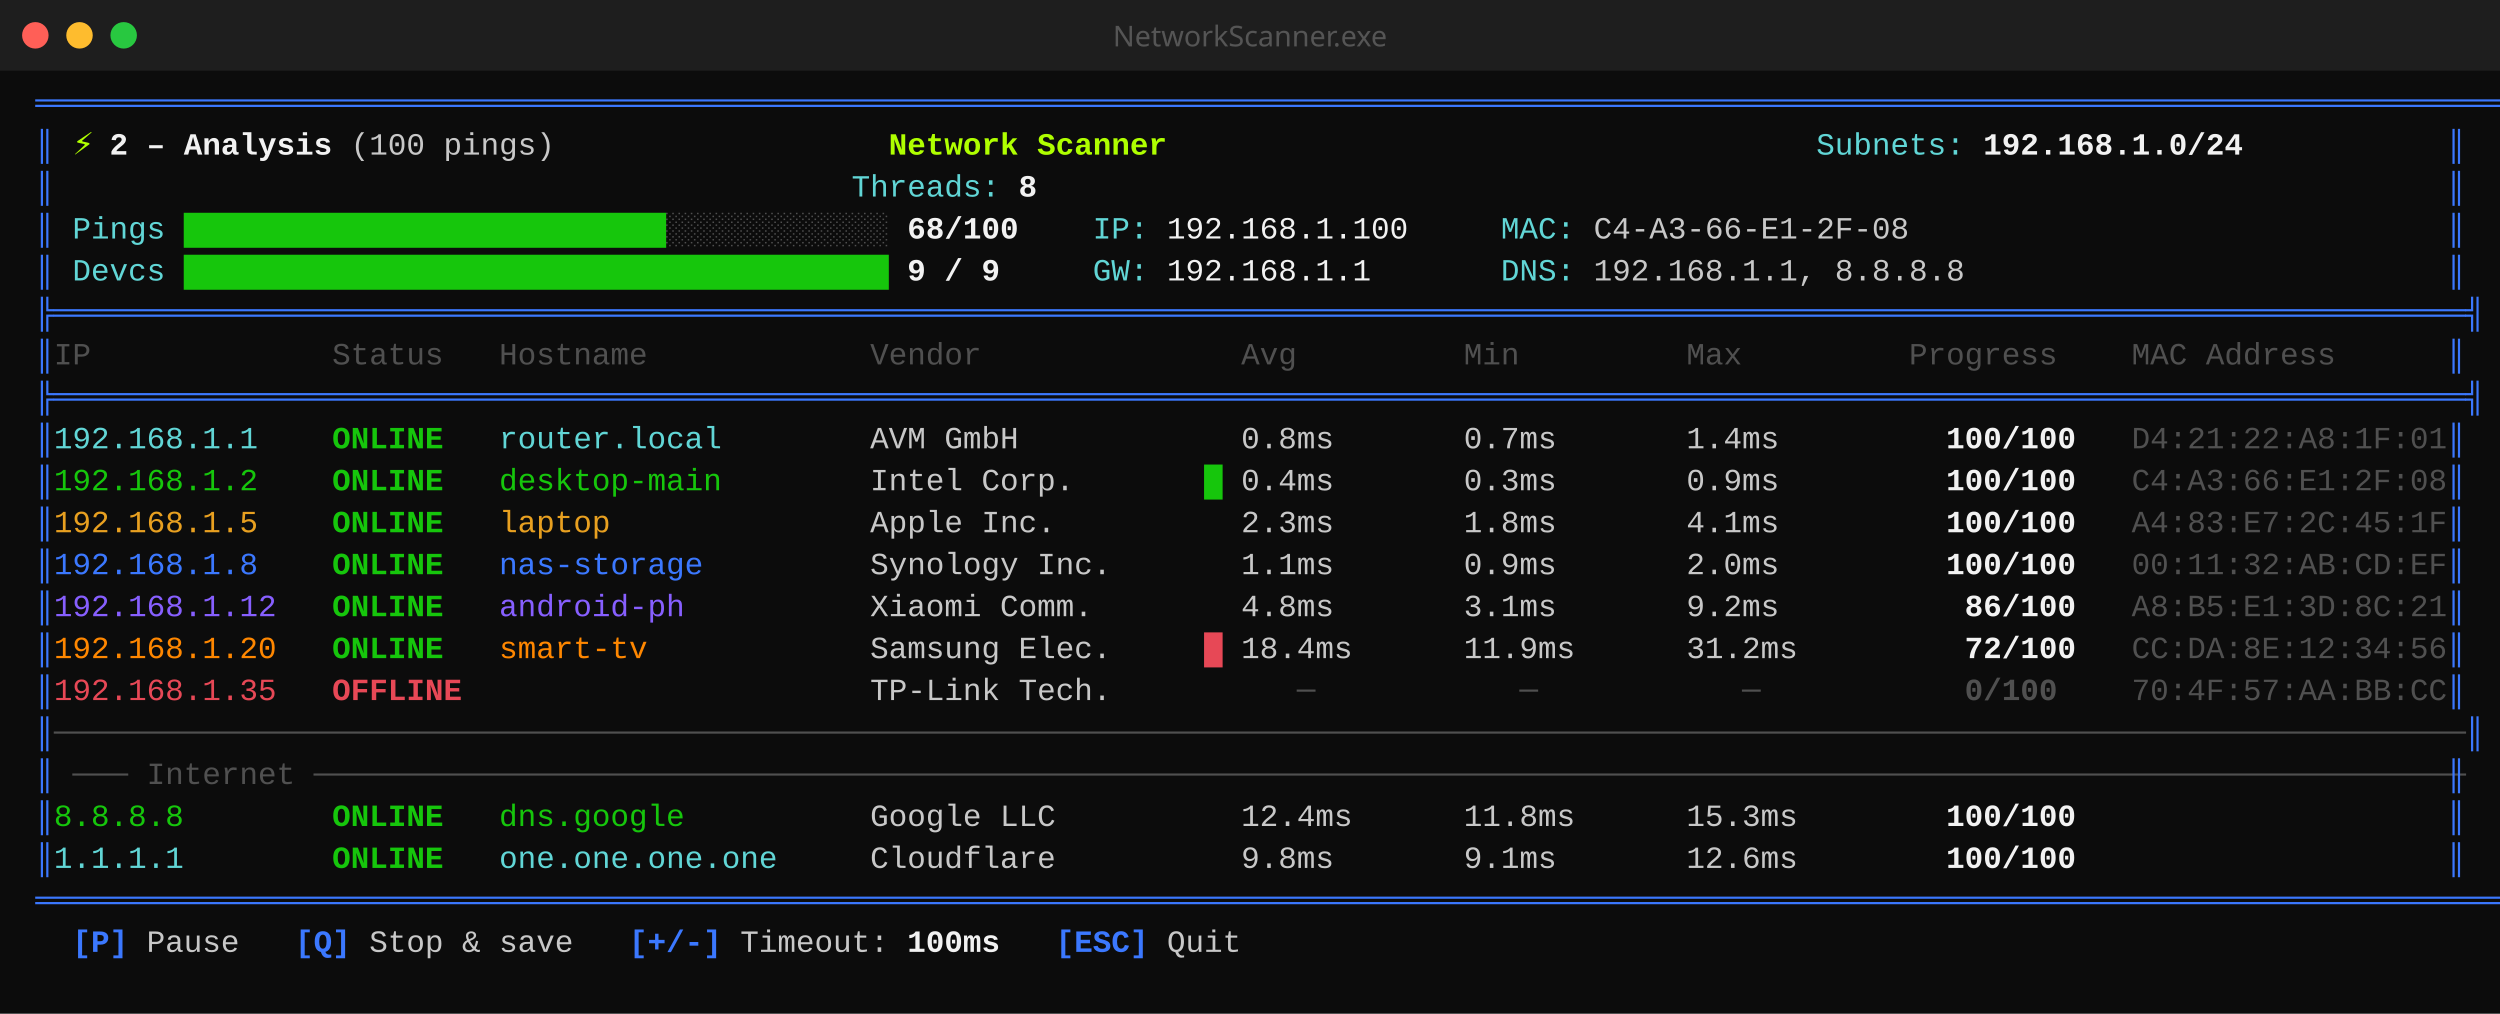
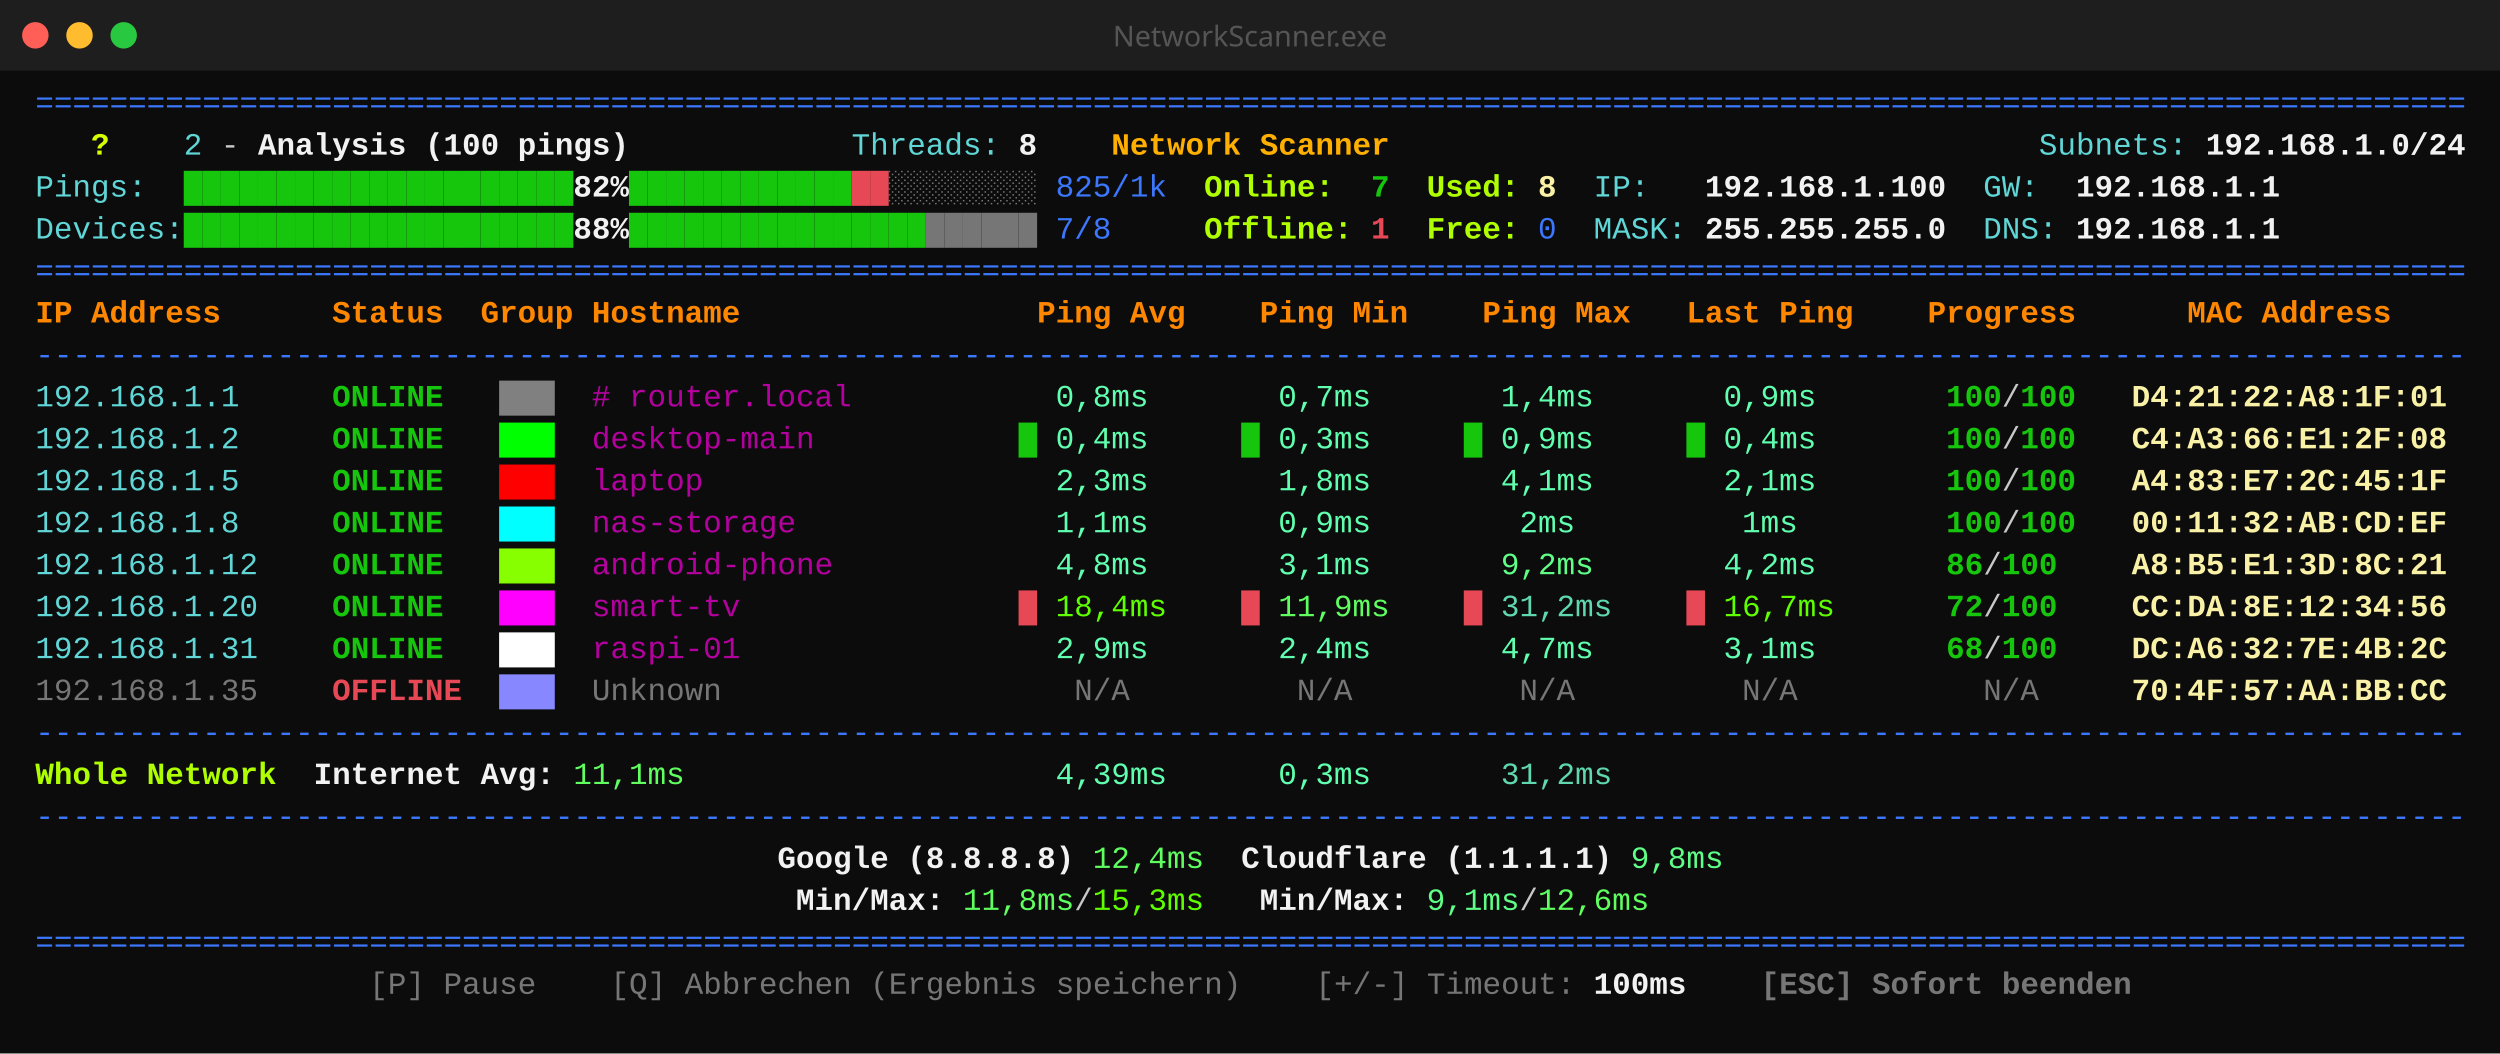
- <svg xmlns="http://www.w3.org/2000/svg" width="1132" height="459" viewBox="0 0 1132 459">
-   <rect width="1132" height="459" fill="#0c0c0c" />
+ <svg xmlns="http://www.w3.org/2000/svg" width="1132" height="477" viewBox="0 0 1132 477">
+   <rect width="1132" height="477" fill="#0c0c0c" />
  <rect width="1132" height="32" fill="#1e1e1e" />
  <circle cx="16" cy="16" r="6" fill="#ff5f57" />
  <circle cx="36" cy="16" r="6" fill="#febc2e" />
  <circle cx="56" cy="16" r="6" fill="#28c840" />
-   <text x="566" y="21" text-anchor="middle" fill="#555555" font-size="13" font-family="sans-serif">NetworkScanner.exe</text>
-   <text y="51" xml:space="preserve" font-family="Consolas, 'Courier New', monospace" font-size="14" dominant-baseline="auto">
-     <tspan x="16.0" fill="#3b78ff">═════════════════════════════════════════════════════════════════════════════════════════════════════════════════════════════════════</tspan>
-   </text>
-   <text y="70" xml:space="preserve" font-family="Consolas, 'Courier New', monospace" font-size="14" dominant-baseline="auto">
-     <tspan x="16.0" fill="#3b78ff">║</tspan>
-     <tspan x="32.8" fill="#afff00" font-weight="bold">⚡</tspan>
-     <tspan x="49.6" fill="#f2f2f2" font-weight="bold">2 – Analysis</tspan>
-     <tspan x="158.8" fill="#c8c8c8">(100 pings)</tspan>
-     <tspan x="402.4" fill="#afff00" font-weight="bold">Network Scanner</tspan>
-     <tspan x="822.4" fill="#61d6d6">Subnets:</tspan>
-     <tspan x="898.0" fill="#f2f2f2" font-weight="bold">192.168.1.0/24</tspan>
-     <tspan x="1108.0" fill="#3b78ff">║</tspan>
-   </text>
-   <text y="89" xml:space="preserve" font-family="Consolas, 'Courier New', monospace" font-size="14" dominant-baseline="auto">
-     <tspan x="16.0" fill="#3b78ff">║</tspan>
-     <tspan x="385.6" fill="#61d6d6">Threads:</tspan>
+   <text x="566" y="21" text-anchor="middle" fill="#555" font-size="13" font-family="sans-serif">NetworkScanner.exe</text>
+   <text y="51" xml:space="preserve" font-family="Consolas,'Courier New',monospace" font-size="14" dominant-baseline="auto">
+     <tspan x="16.0" fill="#3b78ff">===================================================================================================================================</tspan>
+   </text>
+   <text y="70" xml:space="preserve" font-family="Consolas,'Courier New',monospace" font-size="14" dominant-baseline="auto">
+     <tspan x="16.0" fill="#c8c8c8">   </tspan>
+     <tspan x="41.2" fill="#d7ff00" font-weight="bold">?</tspan>
+     <tspan x="49.6" fill="#c8c8c8">    </tspan>
+     <tspan x="83.2" fill="#61d6d6">2</tspan>
+     <tspan x="91.6" fill="#c8c8c8"> - </tspan>
+     <tspan x="116.8" fill="#f2f2f2" font-weight="bold">Analysis (100 pings)</tspan>
+     <tspan x="284.8" fill="#c8c8c8">            </tspan>
+     <tspan x="385.6" fill="#61d6d6">Threads: </tspan>
    <tspan x="461.2" fill="#f2f2f2" font-weight="bold">8</tspan>
-     <tspan x="1108.0" fill="#3b78ff">║</tspan>
-   </text>
-   <text y="108" xml:space="preserve" font-family="Consolas, 'Courier New', monospace" font-size="14" dominant-baseline="auto">
-     <tspan x="16.0" fill="#3b78ff">║</tspan>
-     <tspan x="32.8" fill="#61d6d6">Pings</tspan>
-     <tspan x="83.2" fill="#16c60c">██████████████████████████</tspan>
-     <tspan x="301.6" fill="#505050">░░░░░░░░░░░░</tspan>
-     <tspan x="410.8" fill="#f2f2f2" font-weight="bold">68/100</tspan>
-     <tspan x="494.8" fill="#61d6d6">IP:</tspan>
-     <tspan x="528.4" fill="#f2f2f2">192.168.1.100</tspan>
-     <tspan x="679.6" fill="#61d6d6">MAC:</tspan>
-     <tspan x="721.6" fill="#c8c8c8">C4-A3-66-E1-2F-08</tspan>
-     <tspan x="1108.0" fill="#3b78ff">║</tspan>
-   </text>
-   <text y="127" xml:space="preserve" font-family="Consolas, 'Courier New', monospace" font-size="14" dominant-baseline="auto">
-     <tspan x="16.0" fill="#3b78ff">║</tspan>
-     <tspan x="32.8" fill="#61d6d6">Devcs</tspan>
-     <tspan x="83.2" fill="#16c60c">██████████████████████████████████████</tspan>
-     <tspan x="410.8" fill="#f2f2f2" font-weight="bold">9 / 9</tspan>
-     <tspan x="494.8" fill="#61d6d6">GW:</tspan>
-     <tspan x="528.4" fill="#f2f2f2">192.168.1.1</tspan>
-     <tspan x="679.6" fill="#61d6d6">DNS:</tspan>
-     <tspan x="721.6" fill="#c8c8c8">192.168.1.1, 8.8.8.8</tspan>
-     <tspan x="1108.0" fill="#3b78ff">║</tspan>
-   </text>
-   <text y="146" xml:space="preserve" font-family="Consolas, 'Courier New', monospace" font-size="14" dominant-baseline="auto">
-     <tspan x="16.0" fill="#3b78ff">╠</tspan>
-     <tspan x="24.4" fill="#3b78ff">══════════════════════════════════════════════════════════════════════════════════════════════════════════════════════════════════</tspan>
-     <tspan x="1116.4" fill="#3b78ff">╣</tspan>
-   </text>
-   <text y="165" xml:space="preserve" font-family="Consolas, 'Courier New', monospace" font-size="14" dominant-baseline="auto">
-     <tspan x="16.0" fill="#3b78ff">║</tspan>
-     <tspan x="24.4" fill="#505050">IP</tspan>
-     <tspan x="150.4" fill="#505050">Status</tspan>
-     <tspan x="226.0" fill="#505050">Hostname</tspan>
-     <tspan x="394.0" fill="#505050">Vendor</tspan>
-     <tspan x="562.0" fill="#505050">Avg</tspan>
-     <tspan x="662.8" fill="#505050">Min</tspan>
-     <tspan x="763.6" fill="#505050">Max</tspan>
-     <tspan x="864.4" fill="#505050">Progress</tspan>
-     <tspan x="965.2" fill="#505050">MAC Address</tspan>
-     <tspan x="1108.0" fill="#3b78ff">║</tspan>
-   </text>
-   <text y="184" xml:space="preserve" font-family="Consolas, 'Courier New', monospace" font-size="14" dominant-baseline="auto">
-     <tspan x="16.0" fill="#3b78ff">╠</tspan>
-     <tspan x="24.4" fill="#3b78ff">══════════════════════════════════════════════════════════════════════════════════════════════════════════════════════════════════</tspan>
-     <tspan x="1116.4" fill="#3b78ff">╣</tspan>
-   </text>
-   <text y="203" xml:space="preserve" font-family="Consolas, 'Courier New', monospace" font-size="14" dominant-baseline="auto">
-     <tspan x="16.0" fill="#3b78ff">║</tspan>
-     <tspan x="24.4" fill="#61d6d6">192.168.1.1</tspan>
-     <tspan x="150.4" fill="#16c60c" font-weight="bold">ONLINE</tspan>
-     <tspan x="226.0" fill="#61d6d6">router.local</tspan>
-     <tspan x="394.0" fill="#c8c8c8">AVM GmbH</tspan>
-     <tspan x="562.0" fill="#c8c8c8">0.8ms     </tspan>
-     <tspan x="662.8" fill="#c8c8c8">0.7ms     </tspan>
-     <tspan x="763.6" fill="#c8c8c8">1.4ms     </tspan>
-     <tspan x="864.4" fill="#f2f2f2" font-weight="bold">  100/100  </tspan>
-     <tspan x="965.2" fill="#505050">D4:21:22:A8:1F:01</tspan>
-     <tspan x="1108.0" fill="#3b78ff">║</tspan>
-   </text>
-   <text y="222" xml:space="preserve" font-family="Consolas, 'Courier New', monospace" font-size="14" dominant-baseline="auto">
-     <tspan x="16.0" fill="#3b78ff">║</tspan>
-     <tspan x="24.4" fill="#16c60c">192.168.1.2</tspan>
-     <tspan x="150.4" fill="#16c60c" font-weight="bold">ONLINE</tspan>
-     <tspan x="226.0" fill="#16c60c">desktop-main</tspan>
-     <tspan x="394.0" fill="#c8c8c8">Intel Corp.</tspan>
-     <tspan x="545.2" fill="#16c60c">█</tspan>
-     <tspan x="562.0" fill="#c8c8c8">0.4ms     </tspan>
-     <tspan x="662.8" fill="#c8c8c8">0.3ms     </tspan>
-     <tspan x="763.6" fill="#c8c8c8">0.9ms     </tspan>
-     <tspan x="864.4" fill="#f2f2f2" font-weight="bold">  100/100  </tspan>
-     <tspan x="965.2" fill="#505050">C4:A3:66:E1:2F:08</tspan>
-     <tspan x="1108.0" fill="#3b78ff">║</tspan>
-   </text>
-   <text y="241" xml:space="preserve" font-family="Consolas, 'Courier New', monospace" font-size="14" dominant-baseline="auto">
-     <tspan x="16.0" fill="#3b78ff">║</tspan>
-     <tspan x="24.4" fill="#e8a020">192.168.1.5</tspan>
-     <tspan x="150.4" fill="#16c60c" font-weight="bold">ONLINE</tspan>
-     <tspan x="226.0" fill="#e8a020">laptop</tspan>
-     <tspan x="394.0" fill="#c8c8c8">Apple Inc.</tspan>
-     <tspan x="562.0" fill="#c8c8c8">2.3ms     </tspan>
-     <tspan x="662.8" fill="#c8c8c8">1.8ms     </tspan>
-     <tspan x="763.6" fill="#c8c8c8">4.1ms     </tspan>
-     <tspan x="864.4" fill="#f2f2f2" font-weight="bold">  100/100  </tspan>
-     <tspan x="965.2" fill="#505050">A4:83:E7:2C:45:1F</tspan>
-     <tspan x="1108.0" fill="#3b78ff">║</tspan>
-   </text>
-   <text y="260" xml:space="preserve" font-family="Consolas, 'Courier New', monospace" font-size="14" dominant-baseline="auto">
-     <tspan x="16.0" fill="#3b78ff">║</tspan>
-     <tspan x="24.4" fill="#3b78ff">192.168.1.8</tspan>
-     <tspan x="150.4" fill="#16c60c" font-weight="bold">ONLINE</tspan>
-     <tspan x="226.0" fill="#3b78ff">nas-storage</tspan>
-     <tspan x="394.0" fill="#c8c8c8">Synology Inc.</tspan>
-     <tspan x="562.0" fill="#c8c8c8">1.1ms     </tspan>
-     <tspan x="662.8" fill="#c8c8c8">0.9ms     </tspan>
-     <tspan x="763.6" fill="#c8c8c8">2.0ms     </tspan>
-     <tspan x="864.4" fill="#f2f2f2" font-weight="bold">  100/100  </tspan>
-     <tspan x="965.2" fill="#505050">00:11:32:AB:CD:EF</tspan>
-     <tspan x="1108.0" fill="#3b78ff">║</tspan>
-   </text>
-   <text y="279" xml:space="preserve" font-family="Consolas, 'Courier New', monospace" font-size="14" dominant-baseline="auto">
-     <tspan x="16.0" fill="#3b78ff">║</tspan>
-     <tspan x="24.4" fill="#875fff">192.168.1.12</tspan>
-     <tspan x="150.4" fill="#16c60c" font-weight="bold">ONLINE</tspan>
-     <tspan x="226.0" fill="#875fff">android-ph</tspan>
-     <tspan x="394.0" fill="#c8c8c8">Xiaomi Comm.</tspan>
-     <tspan x="562.0" fill="#c8c8c8">4.8ms     </tspan>
-     <tspan x="662.8" fill="#c8c8c8">3.1ms     </tspan>
-     <tspan x="763.6" fill="#c8c8c8">9.2ms     </tspan>
-     <tspan x="864.4" fill="#f2f2f2" font-weight="bold">   86/100  </tspan>
-     <tspan x="965.2" fill="#505050">A8:B5:E1:3D:8C:21</tspan>
-     <tspan x="1108.0" fill="#3b78ff">║</tspan>
-   </text>
-   <text y="298" xml:space="preserve" font-family="Consolas, 'Courier New', monospace" font-size="14" dominant-baseline="auto">
-     <tspan x="16.0" fill="#3b78ff">║</tspan>
-     <tspan x="24.4" fill="#ff8700">192.168.1.20</tspan>
-     <tspan x="150.4" fill="#16c60c" font-weight="bold">ONLINE</tspan>
-     <tspan x="226.0" fill="#ff8700">smart-tv</tspan>
-     <tspan x="394.0" fill="#c8c8c8">Samsung Elec.</tspan>
-     <tspan x="545.2" fill="#e74856">█</tspan>
-     <tspan x="562.0" fill="#c8c8c8">18.4ms    </tspan>
-     <tspan x="662.8" fill="#c8c8c8">11.9ms    </tspan>
-     <tspan x="763.6" fill="#c8c8c8">31.2ms    </tspan>
-     <tspan x="864.4" fill="#f2f2f2" font-weight="bold">   72/100  </tspan>
-     <tspan x="965.2" fill="#505050">CC:DA:8E:12:34:56</tspan>
-     <tspan x="1108.0" fill="#3b78ff">║</tspan>
-   </text>
-   <text y="317" xml:space="preserve" font-family="Consolas, 'Courier New', monospace" font-size="14" dominant-baseline="auto">
-     <tspan x="16.0" fill="#3b78ff">║</tspan>
-     <tspan x="24.4" fill="#e74856">192.168.1.35</tspan>
+     <tspan x="469.6" fill="#c8c8c8">    </tspan>
+     <tspan x="503.2" fill="#ffaf00" font-weight="bold">Network Scanner</tspan>
+     <tspan x="629.2" fill="#c8c8c8">                                   </tspan>
+     <tspan x="923.2" fill="#61d6d6">Subnets:</tspan>
+     <tspan x="990.4" fill="#c8c8c8"> </tspan>
+     <tspan x="998.8" fill="#f2f2f2" font-weight="bold">192.168.1.0/24</tspan>
+   </text>
+   <text y="89" xml:space="preserve" font-family="Consolas,'Courier New',monospace" font-size="14" dominant-baseline="auto">
+     <tspan x="16.0" fill="#61d6d6">Pings:  </tspan>
+     <tspan x="83.2" fill="#16c60c">█</tspan>
+     <tspan x="91.6" fill="#16c60c">█</tspan>
+     <tspan x="100.0" fill="#16c60c">█</tspan>
+     <tspan x="108.4" fill="#16c60c">█</tspan>
+     <tspan x="116.8" fill="#16c60c">█</tspan>
+     <tspan x="125.2" fill="#16c60c">█</tspan>
+     <tspan x="133.6" fill="#16c60c">█</tspan>
+     <tspan x="142.0" fill="#16c60c">█</tspan>
+     <tspan x="150.4" fill="#16c60c">█</tspan>
+     <tspan x="158.8" fill="#16c60c">█</tspan>
+     <tspan x="167.2" fill="#16c60c">█</tspan>
+     <tspan x="175.6" fill="#16c60c">█</tspan>
+     <tspan x="184.0" fill="#16c60c">█</tspan>
+     <tspan x="192.4" fill="#16c60c">█</tspan>
+     <tspan x="200.8" fill="#16c60c">█</tspan>
+     <tspan x="209.2" fill="#16c60c">█</tspan>
+     <tspan x="217.6" fill="#16c60c">█</tspan>
+     <tspan x="226.0" fill="#16c60c">█</tspan>
+     <tspan x="234.4" fill="#16c60c">█</tspan>
+     <tspan x="242.8" fill="#16c60c">█</tspan>
+     <tspan x="251.2" fill="#16c60c">█</tspan>
+     <tspan x="259.6" fill="#f2f2f2" font-weight="bold">8</tspan>
+     <tspan x="268.0" fill="#f2f2f2" font-weight="bold">2</tspan>
+     <tspan x="276.4" fill="#f2f2f2" font-weight="bold">%</tspan>
+     <tspan x="284.8" fill="#16c60c">█</tspan>
+     <tspan x="293.2" fill="#16c60c">█</tspan>
+     <tspan x="301.6" fill="#16c60c">█</tspan>
+     <tspan x="310.0" fill="#16c60c">█</tspan>
+     <tspan x="318.4" fill="#16c60c">█</tspan>
+     <tspan x="326.8" fill="#16c60c">█</tspan>
+     <tspan x="335.2" fill="#16c60c">█</tspan>
+     <tspan x="343.6" fill="#16c60c">█</tspan>
+     <tspan x="352.0" fill="#16c60c">█</tspan>
+     <tspan x="360.4" fill="#16c60c">█</tspan>
+     <tspan x="368.8" fill="#16c60c">█</tspan>
+     <tspan x="377.2" fill="#16c60c">█</tspan>
+     <tspan x="385.6" fill="#e74856">█</tspan>
+     <tspan x="394.0" fill="#e74856">█</tspan>
+     <tspan x="402.4" fill="#767676">░</tspan>
+     <tspan x="410.8" fill="#767676">░</tspan>
+     <tspan x="419.2" fill="#767676">░</tspan>
+     <tspan x="427.6" fill="#767676">░</tspan>
+     <tspan x="436.0" fill="#767676">░</tspan>
+     <tspan x="444.4" fill="#767676">░</tspan>
+     <tspan x="452.8" fill="#767676">░</tspan>
+     <tspan x="461.2" fill="#767676">░</tspan>
+     <tspan x="469.6" fill="#c8c8c8"> </tspan>
+     <tspan x="478.0" fill="#3b78ff">825/1k</tspan>
+     <tspan x="528.4" fill="#c8c8c8">  </tspan>
+     <tspan x="545.2" fill="#afff00" font-weight="bold">Online:</tspan>
+     <tspan x="604.0" fill="#c8c8c8">  </tspan>
+     <tspan x="620.8" fill="#16c60c" font-weight="bold">7</tspan>
+     <tspan x="629.2" fill="#c8c8c8">  </tspan>
+     <tspan x="646.0" fill="#afff00" font-weight="bold">Used:</tspan>
+     <tspan x="688.0" fill="#c8c8c8"> </tspan>
+     <tspan x="696.4" fill="#f9f1a5" font-weight="bold">8</tspan>
+     <tspan x="704.8" fill="#c8c8c8">  </tspan>
+     <tspan x="721.6" fill="#61d6d6">IP:</tspan>
+     <tspan x="746.8" fill="#c8c8c8">   </tspan>
+     <tspan x="772.0" fill="#f2f2f2" font-weight="bold">192.168.1.100</tspan>
+     <tspan x="881.2" fill="#c8c8c8">  </tspan>
+     <tspan x="898.0" fill="#61d6d6">GW:</tspan>
+     <tspan x="923.2" fill="#c8c8c8">  </tspan>
+     <tspan x="940.0" fill="#f2f2f2" font-weight="bold">192.168.1.1</tspan>
+   </text>
+   <text y="108" xml:space="preserve" font-family="Consolas,'Courier New',monospace" font-size="14" dominant-baseline="auto">
+     <tspan x="16.0" fill="#61d6d6">Devices:</tspan>
+     <tspan x="83.2" fill="#16c60c">█</tspan>
+     <tspan x="91.6" fill="#16c60c">█</tspan>
+     <tspan x="100.0" fill="#16c60c">█</tspan>
+     <tspan x="108.4" fill="#16c60c">█</tspan>
+     <tspan x="116.8" fill="#16c60c">█</tspan>
+     <tspan x="125.2" fill="#16c60c">█</tspan>
+     <tspan x="133.6" fill="#16c60c">█</tspan>
+     <tspan x="142.0" fill="#16c60c">█</tspan>
+     <tspan x="150.4" fill="#16c60c">█</tspan>
+     <tspan x="158.8" fill="#16c60c">█</tspan>
+     <tspan x="167.2" fill="#16c60c">█</tspan>
+     <tspan x="175.6" fill="#16c60c">█</tspan>
+     <tspan x="184.0" fill="#16c60c">█</tspan>
+     <tspan x="192.4" fill="#16c60c">█</tspan>
+     <tspan x="200.8" fill="#16c60c">█</tspan>
+     <tspan x="209.2" fill="#16c60c">█</tspan>
+     <tspan x="217.6" fill="#16c60c">█</tspan>
+     <tspan x="226.0" fill="#16c60c">█</tspan>
+     <tspan x="234.4" fill="#16c60c">█</tspan>
+     <tspan x="242.8" fill="#16c60c">█</tspan>
+     <tspan x="251.2" fill="#16c60c">█</tspan>
+     <tspan x="259.6" fill="#f2f2f2" font-weight="bold">8</tspan>
+     <tspan x="268.0" fill="#f2f2f2" font-weight="bold">8</tspan>
+     <tspan x="276.4" fill="#f2f2f2" font-weight="bold">%</tspan>
+     <tspan x="284.8" fill="#16c60c">█</tspan>
+     <tspan x="293.2" fill="#16c60c">█</tspan>
+     <tspan x="301.6" fill="#16c60c">█</tspan>
+     <tspan x="310.0" fill="#16c60c">█</tspan>
+     <tspan x="318.4" fill="#16c60c">█</tspan>
+     <tspan x="326.8" fill="#16c60c">█</tspan>
+     <tspan x="335.2" fill="#16c60c">█</tspan>
+     <tspan x="343.6" fill="#16c60c">█</tspan>
+     <tspan x="352.0" fill="#16c60c">█</tspan>
+     <tspan x="360.4" fill="#16c60c">█</tspan>
+     <tspan x="368.8" fill="#16c60c">█</tspan>
+     <tspan x="377.2" fill="#16c60c">█</tspan>
+     <tspan x="385.6" fill="#16c60c">█</tspan>
+     <tspan x="394.0" fill="#16c60c">█</tspan>
+     <tspan x="402.4" fill="#16c60c">█</tspan>
+     <tspan x="410.8" fill="#16c60c">█</tspan>
+     <tspan x="419.2" fill="#767676">█</tspan>
+     <tspan x="427.6" fill="#767676">█</tspan>
+     <tspan x="436.0" fill="#767676">█</tspan>
+     <tspan x="444.4" fill="#767676">█</tspan>
+     <tspan x="452.8" fill="#767676">█</tspan>
+     <tspan x="461.2" fill="#767676">█</tspan>
+     <tspan x="469.6" fill="#c8c8c8"> </tspan>
+     <tspan x="478.0" fill="#3b78ff">7/8</tspan>
+     <tspan x="503.2" fill="#c8c8c8">     </tspan>
+     <tspan x="545.2" fill="#afff00" font-weight="bold">Offline:</tspan>
+     <tspan x="612.4" fill="#c8c8c8"> </tspan>
+     <tspan x="620.8" fill="#e74856" font-weight="bold">1</tspan>
+     <tspan x="629.2" fill="#c8c8c8">  </tspan>
+     <tspan x="646.0" fill="#afff00" font-weight="bold">Free:</tspan>
+     <tspan x="688.0" fill="#c8c8c8"> </tspan>
+     <tspan x="696.4" fill="#3b78ff">0</tspan>
+     <tspan x="704.8" fill="#c8c8c8">  </tspan>
+     <tspan x="721.6" fill="#61d6d6">MASK:</tspan>
+     <tspan x="763.6" fill="#c8c8c8"> </tspan>
+     <tspan x="772.0" fill="#f2f2f2" font-weight="bold">255.255.255.0</tspan>
+     <tspan x="881.2" fill="#c8c8c8">  </tspan>
+     <tspan x="898.0" fill="#61d6d6">DNS:</tspan>
+     <tspan x="931.6" fill="#c8c8c8"> </tspan>
+     <tspan x="940.0" fill="#f2f2f2" font-weight="bold">192.168.1.1</tspan>
+   </text>
+   <text y="127" xml:space="preserve" font-family="Consolas,'Courier New',monospace" font-size="14" dominant-baseline="auto">
+     <tspan x="16.0" fill="#3b78ff">===================================================================================================================================</tspan>
+   </text>
+   <text y="146" xml:space="preserve" font-family="Consolas,'Courier New',monospace" font-size="14" dominant-baseline="auto">
+     <tspan x="16.0" fill="#ff8700" font-weight="bold">IP Address</tspan>
+     <tspan x="100.0" fill="#c8c8c8">      </tspan>
+     <tspan x="150.4" fill="#ff8700" font-weight="bold">Status</tspan>
+     <tspan x="200.8" fill="#c8c8c8">  </tspan>
+     <tspan x="217.6" fill="#ff8700" font-weight="bold">Group</tspan>
+     <tspan x="259.6" fill="#c8c8c8"> </tspan>
+     <tspan x="268.0" fill="#ff8700" font-weight="bold">Hostname</tspan>
+     <tspan x="335.2" fill="#c8c8c8">                </tspan>
+     <tspan x="469.6" fill="#ff8700" font-weight="bold">Ping Avg</tspan>
+     <tspan x="536.8" fill="#c8c8c8">    </tspan>
+     <tspan x="570.4" fill="#ff8700" font-weight="bold">Ping Min</tspan>
+     <tspan x="637.6" fill="#c8c8c8">    </tspan>
+     <tspan x="671.2" fill="#ff8700" font-weight="bold">Ping Max</tspan>
+     <tspan x="738.4" fill="#c8c8c8">   </tspan>
+     <tspan x="763.6" fill="#ff8700" font-weight="bold">Last Ping</tspan>
+     <tspan x="839.2" fill="#c8c8c8">    </tspan>
+     <tspan x="872.8" fill="#ff8700" font-weight="bold">Progress</tspan>
+     <tspan x="940.0" fill="#c8c8c8">      </tspan>
+     <tspan x="990.4" fill="#ff8700" font-weight="bold">MAC Address</tspan>
+     <tspan x="1082.8" fill="#c8c8c8">    </tspan>
+   </text>
+   <text y="165" xml:space="preserve" font-family="Consolas,'Courier New',monospace" font-size="14" dominant-baseline="auto">
+     <tspan x="16.0" fill="#3b78ff">-----------------------------------------------------------------------------------------------------------------------------------</tspan>
+   </text>
+   <text y="184" xml:space="preserve" font-family="Consolas,'Courier New',monospace" font-size="14" dominant-baseline="auto">
+     <tspan x="16.0" fill="#61d6d6">192.168.1.1</tspan>
+     <tspan x="108.4" fill="#c8c8c8">     </tspan>
+     <tspan x="150.4" fill="#16c60c" font-weight="bold">ONLINE</tspan>
+     <tspan x="200.8" fill="#c8c8c8">   </tspan>
+     <tspan x="226.0" fill="#808080">███</tspan>
+     <tspan x="251.2" fill="#c8c8c8">  </tspan>
+     <tspan x="268.0" fill="#b4009e"># router.local</tspan>
+     <tspan x="385.6" fill="#c8c8c8">           </tspan>
+     <tspan x="478.0" fill="#5fffaf">0,8ms</tspan>
+     <tspan x="520.0" fill="#c8c8c8">       </tspan>
+     <tspan x="578.8" fill="#5fffaf">0,7ms</tspan>
+     <tspan x="620.8" fill="#c8c8c8">       </tspan>
+     <tspan x="679.6" fill="#5fffaf">1,4ms</tspan>
+     <tspan x="721.6" fill="#c8c8c8">       </tspan>
+     <tspan x="780.4" fill="#5fffaf">0,9ms</tspan>
+     <tspan x="822.4" fill="#c8c8c8">       </tspan>
+     <tspan x="881.2" fill="#16c60c" font-weight="bold">100</tspan>
+     <tspan x="906.4" fill="#c8c8c8">/</tspan>
+     <tspan x="914.8" fill="#16c60c" font-weight="bold">100</tspan>
+     <tspan x="940.0" fill="#c8c8c8">   </tspan>
+     <tspan x="965.2" fill="#f9f1a5" font-weight="bold">D4:21:22:A8:1F:01</tspan>
+     <tspan x="1108.0" fill="#c8c8c8"> </tspan>
+   </text>
+   <text y="203" xml:space="preserve" font-family="Consolas,'Courier New',monospace" font-size="14" dominant-baseline="auto">
+     <tspan x="16.0" fill="#61d6d6">192.168.1.2</tspan>
+     <tspan x="108.4" fill="#c8c8c8">     </tspan>
+     <tspan x="150.4" fill="#16c60c" font-weight="bold">ONLINE</tspan>
+     <tspan x="200.8" fill="#c8c8c8">   </tspan>
+     <tspan x="226.0" fill="#00ff00">███</tspan>
+     <tspan x="251.2" fill="#c8c8c8">  </tspan>
+     <tspan x="268.0" fill="#b4009e">desktop-main</tspan>
+     <tspan x="368.8" fill="#c8c8c8">           </tspan>
+     <tspan x="461.2" fill="#16c60c">█</tspan>
+     <tspan x="469.6" fill="#c8c8c8"> </tspan>
+     <tspan x="478.0" fill="#5fffaf">0,4ms</tspan>
+     <tspan x="520.0" fill="#c8c8c8">     </tspan>
+     <tspan x="562.0" fill="#16c60c">█</tspan>
+     <tspan x="570.4" fill="#c8c8c8"> </tspan>
+     <tspan x="578.8" fill="#5fffaf">0,3ms</tspan>
+     <tspan x="620.8" fill="#c8c8c8">     </tspan>
+     <tspan x="662.8" fill="#16c60c">█</tspan>
+     <tspan x="671.2" fill="#c8c8c8"> </tspan>
+     <tspan x="679.6" fill="#5fffaf">0,9ms</tspan>
+     <tspan x="721.6" fill="#c8c8c8">     </tspan>
+     <tspan x="763.6" fill="#16c60c">█</tspan>
+     <tspan x="772.0" fill="#c8c8c8"> </tspan>
+     <tspan x="780.4" fill="#5fffaf">0,4ms</tspan>
+     <tspan x="822.4" fill="#c8c8c8">       </tspan>
+     <tspan x="881.2" fill="#16c60c" font-weight="bold">100</tspan>
+     <tspan x="906.4" fill="#c8c8c8">/</tspan>
+     <tspan x="914.8" fill="#16c60c" font-weight="bold">100</tspan>
+     <tspan x="940.0" fill="#c8c8c8">   </tspan>
+     <tspan x="965.2" fill="#f9f1a5" font-weight="bold">C4:A3:66:E1:2F:08</tspan>
+     <tspan x="1108.0" fill="#c8c8c8"> </tspan>
+   </text>
+   <text y="222" xml:space="preserve" font-family="Consolas,'Courier New',monospace" font-size="14" dominant-baseline="auto">
+     <tspan x="16.0" fill="#61d6d6">192.168.1.5</tspan>
+     <tspan x="108.4" fill="#c8c8c8">     </tspan>
+     <tspan x="150.4" fill="#16c60c" font-weight="bold">ONLINE</tspan>
+     <tspan x="200.8" fill="#c8c8c8">   </tspan>
+     <tspan x="226.0" fill="#ff0000">███</tspan>
+     <tspan x="251.2" fill="#c8c8c8">  </tspan>
+     <tspan x="268.0" fill="#b4009e">laptop</tspan>
+     <tspan x="318.4" fill="#c8c8c8">                   </tspan>
+     <tspan x="478.0" fill="#5fffaf">2,3ms</tspan>
+     <tspan x="520.0" fill="#c8c8c8">       </tspan>
+     <tspan x="578.8" fill="#5fffaf">1,8ms</tspan>
+     <tspan x="620.8" fill="#c8c8c8">       </tspan>
+     <tspan x="679.6" fill="#5fffaf">4,1ms</tspan>
+     <tspan x="721.6" fill="#c8c8c8">       </tspan>
+     <tspan x="780.4" fill="#5fffaf">2,1ms</tspan>
+     <tspan x="822.4" fill="#c8c8c8">       </tspan>
+     <tspan x="881.2" fill="#16c60c" font-weight="bold">100</tspan>
+     <tspan x="906.4" fill="#c8c8c8">/</tspan>
+     <tspan x="914.8" fill="#16c60c" font-weight="bold">100</tspan>
+     <tspan x="940.0" fill="#c8c8c8">   </tspan>
+     <tspan x="965.2" fill="#f9f1a5" font-weight="bold">A4:83:E7:2C:45:1F</tspan>
+     <tspan x="1108.0" fill="#c8c8c8"> </tspan>
+   </text>
+   <text y="241" xml:space="preserve" font-family="Consolas,'Courier New',monospace" font-size="14" dominant-baseline="auto">
+     <tspan x="16.0" fill="#61d6d6">192.168.1.8</tspan>
+     <tspan x="108.4" fill="#c8c8c8">     </tspan>
+     <tspan x="150.4" fill="#16c60c" font-weight="bold">ONLINE</tspan>
+     <tspan x="200.8" fill="#c8c8c8">   </tspan>
+     <tspan x="226.0" fill="#00ffff">███</tspan>
+     <tspan x="251.2" fill="#c8c8c8">  </tspan>
+     <tspan x="268.0" fill="#b4009e">nas-storage</tspan>
+     <tspan x="360.4" fill="#c8c8c8">              </tspan>
+     <tspan x="478.0" fill="#5fffaf">1,1ms</tspan>
+     <tspan x="520.0" fill="#c8c8c8">       </tspan>
+     <tspan x="578.8" fill="#5fffaf">0,9ms</tspan>
+     <tspan x="620.8" fill="#c8c8c8">        </tspan>
+     <tspan x="688.0" fill="#5fffaf">2ms</tspan>
+     <tspan x="713.2" fill="#c8c8c8">         </tspan>
+     <tspan x="788.8" fill="#5fffaf">1ms</tspan>
+     <tspan x="814.0" fill="#c8c8c8">        </tspan>
+     <tspan x="881.2" fill="#16c60c" font-weight="bold">100</tspan>
+     <tspan x="906.4" fill="#c8c8c8">/</tspan>
+     <tspan x="914.8" fill="#16c60c" font-weight="bold">100</tspan>
+     <tspan x="940.0" fill="#c8c8c8">   </tspan>
+     <tspan x="965.2" fill="#f9f1a5" font-weight="bold">00:11:32:AB:CD:EF</tspan>
+     <tspan x="1108.0" fill="#c8c8c8"> </tspan>
+   </text>
+   <text y="260" xml:space="preserve" font-family="Consolas,'Courier New',monospace" font-size="14" dominant-baseline="auto">
+     <tspan x="16.0" fill="#61d6d6">192.168.1.12</tspan>
+     <tspan x="116.8" fill="#c8c8c8">    </tspan>
+     <tspan x="150.4" fill="#16c60c" font-weight="bold">ONLINE</tspan>
+     <tspan x="200.8" fill="#c8c8c8">   </tspan>
+     <tspan x="226.0" fill="#87ff00">███</tspan>
+     <tspan x="251.2" fill="#c8c8c8">  </tspan>
+     <tspan x="268.0" fill="#b4009e">android-phone</tspan>
+     <tspan x="377.2" fill="#c8c8c8">            </tspan>
+     <tspan x="478.0" fill="#5fffaf">4,8ms</tspan>
+     <tspan x="520.0" fill="#c8c8c8">       </tspan>
+     <tspan x="578.8" fill="#5fffaf">3,1ms</tspan>
+     <tspan x="620.8" fill="#c8c8c8">       </tspan>
+     <tspan x="679.6" fill="#5fff87">9,2ms</tspan>
+     <tspan x="721.6" fill="#c8c8c8">       </tspan>
+     <tspan x="780.4" fill="#5fffaf">4,2ms</tspan>
+     <tspan x="822.4" fill="#c8c8c8">       </tspan>
+     <tspan x="881.2" fill="#16c60c" font-weight="bold">86</tspan>
+     <tspan x="898.0" fill="#c8c8c8">/</tspan>
+     <tspan x="906.4" fill="#16c60c" font-weight="bold">100</tspan>
+     <tspan x="931.6" fill="#c8c8c8">    </tspan>
+     <tspan x="965.2" fill="#f9f1a5" font-weight="bold">A8:B5:E1:3D:8C:21</tspan>
+     <tspan x="1108.0" fill="#c8c8c8"> </tspan>
+   </text>
+   <text y="279" xml:space="preserve" font-family="Consolas,'Courier New',monospace" font-size="14" dominant-baseline="auto">
+     <tspan x="16.0" fill="#61d6d6">192.168.1.20</tspan>
+     <tspan x="116.8" fill="#c8c8c8">    </tspan>
+     <tspan x="150.4" fill="#16c60c" font-weight="bold">ONLINE</tspan>
+     <tspan x="200.8" fill="#c8c8c8">   </tspan>
+     <tspan x="226.0" fill="#ff00ff">███</tspan>
+     <tspan x="251.2" fill="#c8c8c8">  </tspan>
+     <tspan x="268.0" fill="#b4009e">smart-tv</tspan>
+     <tspan x="335.2" fill="#c8c8c8">               </tspan>
+     <tspan x="461.2" fill="#e74856">█</tspan>
+     <tspan x="469.6" fill="#c8c8c8"> </tspan>
+     <tspan x="478.0" fill="#5fff00">18,4ms</tspan>
+     <tspan x="528.4" fill="#c8c8c8">    </tspan>
+     <tspan x="562.0" fill="#e74856">█</tspan>
+     <tspan x="570.4" fill="#c8c8c8"> </tspan>
+     <tspan x="578.8" fill="#5fff5f">11,9ms</tspan>
+     <tspan x="629.2" fill="#c8c8c8">    </tspan>
+     <tspan x="662.8" fill="#e74856">█</tspan>
+     <tspan x="671.2" fill="#c8c8c8"> </tspan>
+     <tspan x="679.6" fill="#5fd7af">31,2ms</tspan>
+     <tspan x="730.0" fill="#c8c8c8">    </tspan>
+     <tspan x="763.6" fill="#e74856">█</tspan>
+     <tspan x="772.0" fill="#c8c8c8"> </tspan>
+     <tspan x="780.4" fill="#5fff00">16,7ms</tspan>
+     <tspan x="830.8" fill="#c8c8c8">      </tspan>
+     <tspan x="881.2" fill="#16c60c" font-weight="bold">72</tspan>
+     <tspan x="898.0" fill="#c8c8c8">/</tspan>
+     <tspan x="906.4" fill="#16c60c" font-weight="bold">100</tspan>
+     <tspan x="931.6" fill="#c8c8c8">    </tspan>
+     <tspan x="965.2" fill="#f9f1a5" font-weight="bold">CC:DA:8E:12:34:56</tspan>
+     <tspan x="1108.0" fill="#c8c8c8"> </tspan>
+   </text>
+   <text y="298" xml:space="preserve" font-family="Consolas,'Courier New',monospace" font-size="14" dominant-baseline="auto">
+     <tspan x="16.0" fill="#61d6d6">192.168.1.31</tspan>
+     <tspan x="116.8" fill="#c8c8c8">    </tspan>
+     <tspan x="150.4" fill="#16c60c" font-weight="bold">ONLINE</tspan>
+     <tspan x="200.8" fill="#c8c8c8">   </tspan>
+     <tspan x="226.0" fill="#ffffff">███</tspan>
+     <tspan x="251.2" fill="#c8c8c8">  </tspan>
+     <tspan x="268.0" fill="#b4009e">raspi-01</tspan>
+     <tspan x="335.2" fill="#c8c8c8">                 </tspan>
+     <tspan x="478.0" fill="#5fffaf">2,9ms</tspan>
+     <tspan x="520.0" fill="#c8c8c8">       </tspan>
+     <tspan x="578.8" fill="#5fffaf">2,4ms</tspan>
+     <tspan x="620.8" fill="#c8c8c8">       </tspan>
+     <tspan x="679.6" fill="#5fffaf">4,7ms</tspan>
+     <tspan x="721.6" fill="#c8c8c8">       </tspan>
+     <tspan x="780.4" fill="#5fffaf">3,1ms</tspan>
+     <tspan x="822.4" fill="#c8c8c8">       </tspan>
+     <tspan x="881.2" fill="#16c60c" font-weight="bold">68</tspan>
+     <tspan x="898.0" fill="#c8c8c8">/</tspan>
+     <tspan x="906.4" fill="#16c60c" font-weight="bold">100</tspan>
+     <tspan x="931.6" fill="#c8c8c8">    </tspan>
+     <tspan x="965.2" fill="#f9f1a5" font-weight="bold">DC:A6:32:7E:4B:2C</tspan>
+     <tspan x="1108.0" fill="#c8c8c8"> </tspan>
+   </text>
+   <text y="317" xml:space="preserve" font-family="Consolas,'Courier New',monospace" font-size="14" dominant-baseline="auto">
+     <tspan x="16.0" fill="#767676">192.168.1.35</tspan>
+     <tspan x="116.8" fill="#c8c8c8">    </tspan>
    <tspan x="150.4" fill="#e74856" font-weight="bold">OFFLINE</tspan>
-     <tspan x="226.0" fill="#e74856" />
-     <tspan x="394.0" fill="#c8c8c8">TP-Link Tech.</tspan>
-     <tspan x="562.0" fill="#505050">   ─    </tspan>
-     <tspan x="662.8" fill="#505050">   ─    </tspan>
-     <tspan x="763.6" fill="#505050">   ─    </tspan>
-     <tspan x="864.4" fill="#505050" font-weight="bold">   0/100   </tspan>
-     <tspan x="965.2" fill="#505050">70:4F:57:AA:BB:CC</tspan>
-     <tspan x="1108.0" fill="#3b78ff">║</tspan>
-   </text>
-   <text y="336" xml:space="preserve" font-family="Consolas, 'Courier New', monospace" font-size="14" dominant-baseline="auto">
-     <tspan x="16.0" fill="#3b78ff">║</tspan>
-     <tspan x="24.4" fill="#505050">──────────────────────────────────────────────────────────────────────────────────────────────────────────────────────────────────</tspan>
-     <tspan x="1116.4" fill="#3b78ff">║</tspan>
-   </text>
-   <text y="355" xml:space="preserve" font-family="Consolas, 'Courier New', monospace" font-size="14" dominant-baseline="auto">
-     <tspan x="16.0" fill="#3b78ff">║</tspan>
-     <tspan x="32.8" fill="#505050">─── Internet ────────────────────────────────────────────────────────────────────────────────────────────────────────────────────</tspan>
-     <tspan x="1108.0" fill="#3b78ff">║</tspan>
-   </text>
-   <text y="374" xml:space="preserve" font-family="Consolas, 'Courier New', monospace" font-size="14" dominant-baseline="auto">
-     <tspan x="16.0" fill="#3b78ff">║</tspan>
-     <tspan x="24.4" fill="#16c60c">8.8.8.8</tspan>
-     <tspan x="150.4" fill="#16c60c" font-weight="bold">ONLINE</tspan>
-     <tspan x="226.0" fill="#16c60c">dns.google</tspan>
-     <tspan x="394.0" fill="#c8c8c8">Google LLC</tspan>
-     <tspan x="562.0" fill="#c8c8c8">12.4ms    </tspan>
-     <tspan x="662.8" fill="#c8c8c8">11.8ms    </tspan>
-     <tspan x="763.6" fill="#c8c8c8">15.3ms    </tspan>
-     <tspan x="864.4" fill="#f2f2f2" font-weight="bold">  100/100  </tspan>
-     <tspan x="1108.0" fill="#3b78ff">║</tspan>
-   </text>
-   <text y="393" xml:space="preserve" font-family="Consolas, 'Courier New', monospace" font-size="14" dominant-baseline="auto">
-     <tspan x="16.0" fill="#3b78ff">║</tspan>
-     <tspan x="24.4" fill="#61d6d6">1.1.1.1</tspan>
-     <tspan x="150.4" fill="#16c60c" font-weight="bold">ONLINE</tspan>
-     <tspan x="226.0" fill="#61d6d6">one.one.one.one</tspan>
-     <tspan x="394.0" fill="#c8c8c8">Cloudflare</tspan>
-     <tspan x="562.0" fill="#c8c8c8">9.8ms     </tspan>
-     <tspan x="662.8" fill="#c8c8c8">9.1ms     </tspan>
-     <tspan x="763.6" fill="#c8c8c8">12.6ms    </tspan>
-     <tspan x="864.4" fill="#f2f2f2" font-weight="bold">  100/100  </tspan>
-     <tspan x="1108.0" fill="#3b78ff">║</tspan>
-   </text>
-   <text y="412" xml:space="preserve" font-family="Consolas, 'Courier New', monospace" font-size="14" dominant-baseline="auto">
-     <tspan x="16.0" fill="#3b78ff">═════════════════════════════════════════════════════════════════════════════════════════════════════════════════════════════════════</tspan>
-   </text>
-   <text y="431" xml:space="preserve" font-family="Consolas, 'Courier New', monospace" font-size="14" dominant-baseline="auto">
-     <tspan x="32.8" fill="#3b78ff" font-weight="bold">[P]</tspan>
-     <tspan x="66.4" fill="#c8c8c8">Pause</tspan>
-     <tspan x="133.6" fill="#3b78ff" font-weight="bold">[Q]</tspan>
-     <tspan x="167.2" fill="#c8c8c8">Stop &amp; save</tspan>
-     <tspan x="284.8" fill="#3b78ff" font-weight="bold">[+/-]</tspan>
-     <tspan x="335.2" fill="#c8c8c8">Timeout:</tspan>
-     <tspan x="410.8" fill="#f2f2f2" font-weight="bold">100ms</tspan>
-     <tspan x="478.0" fill="#3b78ff" font-weight="bold">[ESC]</tspan>
-     <tspan x="528.4" fill="#c8c8c8">Quit</tspan>
+     <tspan x="209.2" fill="#c8c8c8">  </tspan>
+     <tspan x="226.0" fill="#8787ff">███</tspan>
+     <tspan x="251.2" fill="#c8c8c8">  </tspan>
+     <tspan x="268.0" fill="#767676">Unknown</tspan>
+     <tspan x="326.8" fill="#c8c8c8">                   </tspan>
+     <tspan x="486.4" fill="#767676">N/A</tspan>
+     <tspan x="511.6" fill="#c8c8c8">         </tspan>
+     <tspan x="587.2" fill="#767676">N/A</tspan>
+     <tspan x="612.4" fill="#c8c8c8">         </tspan>
+     <tspan x="688.0" fill="#767676">N/A</tspan>
+     <tspan x="713.2" fill="#c8c8c8">         </tspan>
+     <tspan x="788.8" fill="#767676">N/A</tspan>
+     <tspan x="814.0" fill="#c8c8c8">          </tspan>
+     <tspan x="898.0" fill="#767676">N/A</tspan>
+     <tspan x="923.2" fill="#c8c8c8">     </tspan>
+     <tspan x="965.2" fill="#f9f1a5" font-weight="bold">70:4F:57:AA:BB:CC</tspan>
+     <tspan x="1108.0" fill="#c8c8c8"> </tspan>
+   </text>
+   <text y="336" xml:space="preserve" font-family="Consolas,'Courier New',monospace" font-size="14" dominant-baseline="auto">
+     <tspan x="16.0" fill="#3b78ff">-----------------------------------------------------------------------------------------------------------------------------------</tspan>
+   </text>
+   <text y="355" xml:space="preserve" font-family="Consolas,'Courier New',monospace" font-size="14" dominant-baseline="auto">
+     <tspan x="16.0" fill="#afff00" font-weight="bold">Whole Network</tspan>
+     <tspan x="125.2" fill="#c8c8c8">  </tspan>
+     <tspan x="142.0" fill="#f2f2f2" font-weight="bold">Internet Avg:</tspan>
+     <tspan x="251.2" fill="#c8c8c8"> </tspan>
+     <tspan x="259.6" fill="#5fff5f">11,1ms</tspan>
+     <tspan x="310.0" fill="#c8c8c8">                    </tspan>
+     <tspan x="478.0" fill="#5fffaf">4,39ms</tspan>
+     <tspan x="528.4" fill="#c8c8c8">      </tspan>
+     <tspan x="578.8" fill="#5fffaf">0,3ms</tspan>
+     <tspan x="620.8" fill="#c8c8c8">       </tspan>
+     <tspan x="679.6" fill="#5fd7af">31,2ms</tspan>
+     <tspan x="730.0" fill="#c8c8c8">                                              </tspan>
+   </text>
+   <text y="374" xml:space="preserve" font-family="Consolas,'Courier New',monospace" font-size="14" dominant-baseline="auto">
+     <tspan x="16.0" fill="#3b78ff">-----------------------------------------------------------------------------------------------------------------------------------</tspan>
+   </text>
+   <text y="393" xml:space="preserve" font-family="Consolas,'Courier New',monospace" font-size="14" dominant-baseline="auto">
+     <tspan x="16.0" fill="#c8c8c8">                                        </tspan>
+     <tspan x="352.0" fill="#f2f2f2" font-weight="bold">Google (8.8.8.8)</tspan>
+     <tspan x="486.4" fill="#c8c8c8"> </tspan>
+     <tspan x="494.8" fill="#5fff5f">12,4ms</tspan>
+     <tspan x="545.2" fill="#c8c8c8">  </tspan>
+     <tspan x="562.0" fill="#f2f2f2" font-weight="bold">Cloudflare (1.1.1.1)</tspan>
+     <tspan x="730.0" fill="#c8c8c8"> </tspan>
+     <tspan x="738.4" fill="#5fff87">9,8ms</tspan>
+   </text>
+   <text y="412" xml:space="preserve" font-family="Consolas,'Courier New',monospace" font-size="14" dominant-baseline="auto">
+     <tspan x="16.0" fill="#c8c8c8">                                         </tspan>
+     <tspan x="360.4" fill="#f2f2f2" font-weight="bold">Min/Max:</tspan>
+     <tspan x="427.6" fill="#c8c8c8"> </tspan>
+     <tspan x="436.0" fill="#5fff5f">11,8ms</tspan>
+     <tspan x="486.4" fill="#c8c8c8">/</tspan>
+     <tspan x="494.8" fill="#5fff00">15,3ms</tspan>
+     <tspan x="545.2" fill="#c8c8c8">   </tspan>
+     <tspan x="570.4" fill="#f2f2f2" font-weight="bold">Min/Max:</tspan>
+     <tspan x="637.6" fill="#c8c8c8"> </tspan>
+     <tspan x="646.0" fill="#5fff87">9,1ms</tspan>
+     <tspan x="688.0" fill="#c8c8c8">/</tspan>
+     <tspan x="696.4" fill="#5fff5f">12,6ms</tspan>
+   </text>
+   <text y="431" xml:space="preserve" font-family="Consolas,'Courier New',monospace" font-size="14" dominant-baseline="auto">
+     <tspan x="16.0" fill="#3b78ff">===================================================================================================================================</tspan>
+   </text>
+   <text y="450" xml:space="preserve" font-family="Consolas,'Courier New',monospace" font-size="14" dominant-baseline="auto">
+     <tspan x="16.0" fill="#c8c8c8">                  </tspan>
+     <tspan x="167.2" fill="#767676">[P] Pause    [Q] Abbrechen (Ergebnis speichern)    [+/-] Timeout: </tspan>
+     <tspan x="721.6" fill="#f2f2f2" font-weight="bold">100ms</tspan>
+     <tspan x="763.6" fill="#767676" font-weight="bold">    [ESC] Sofort beenden</tspan>
  </text>
</svg>
